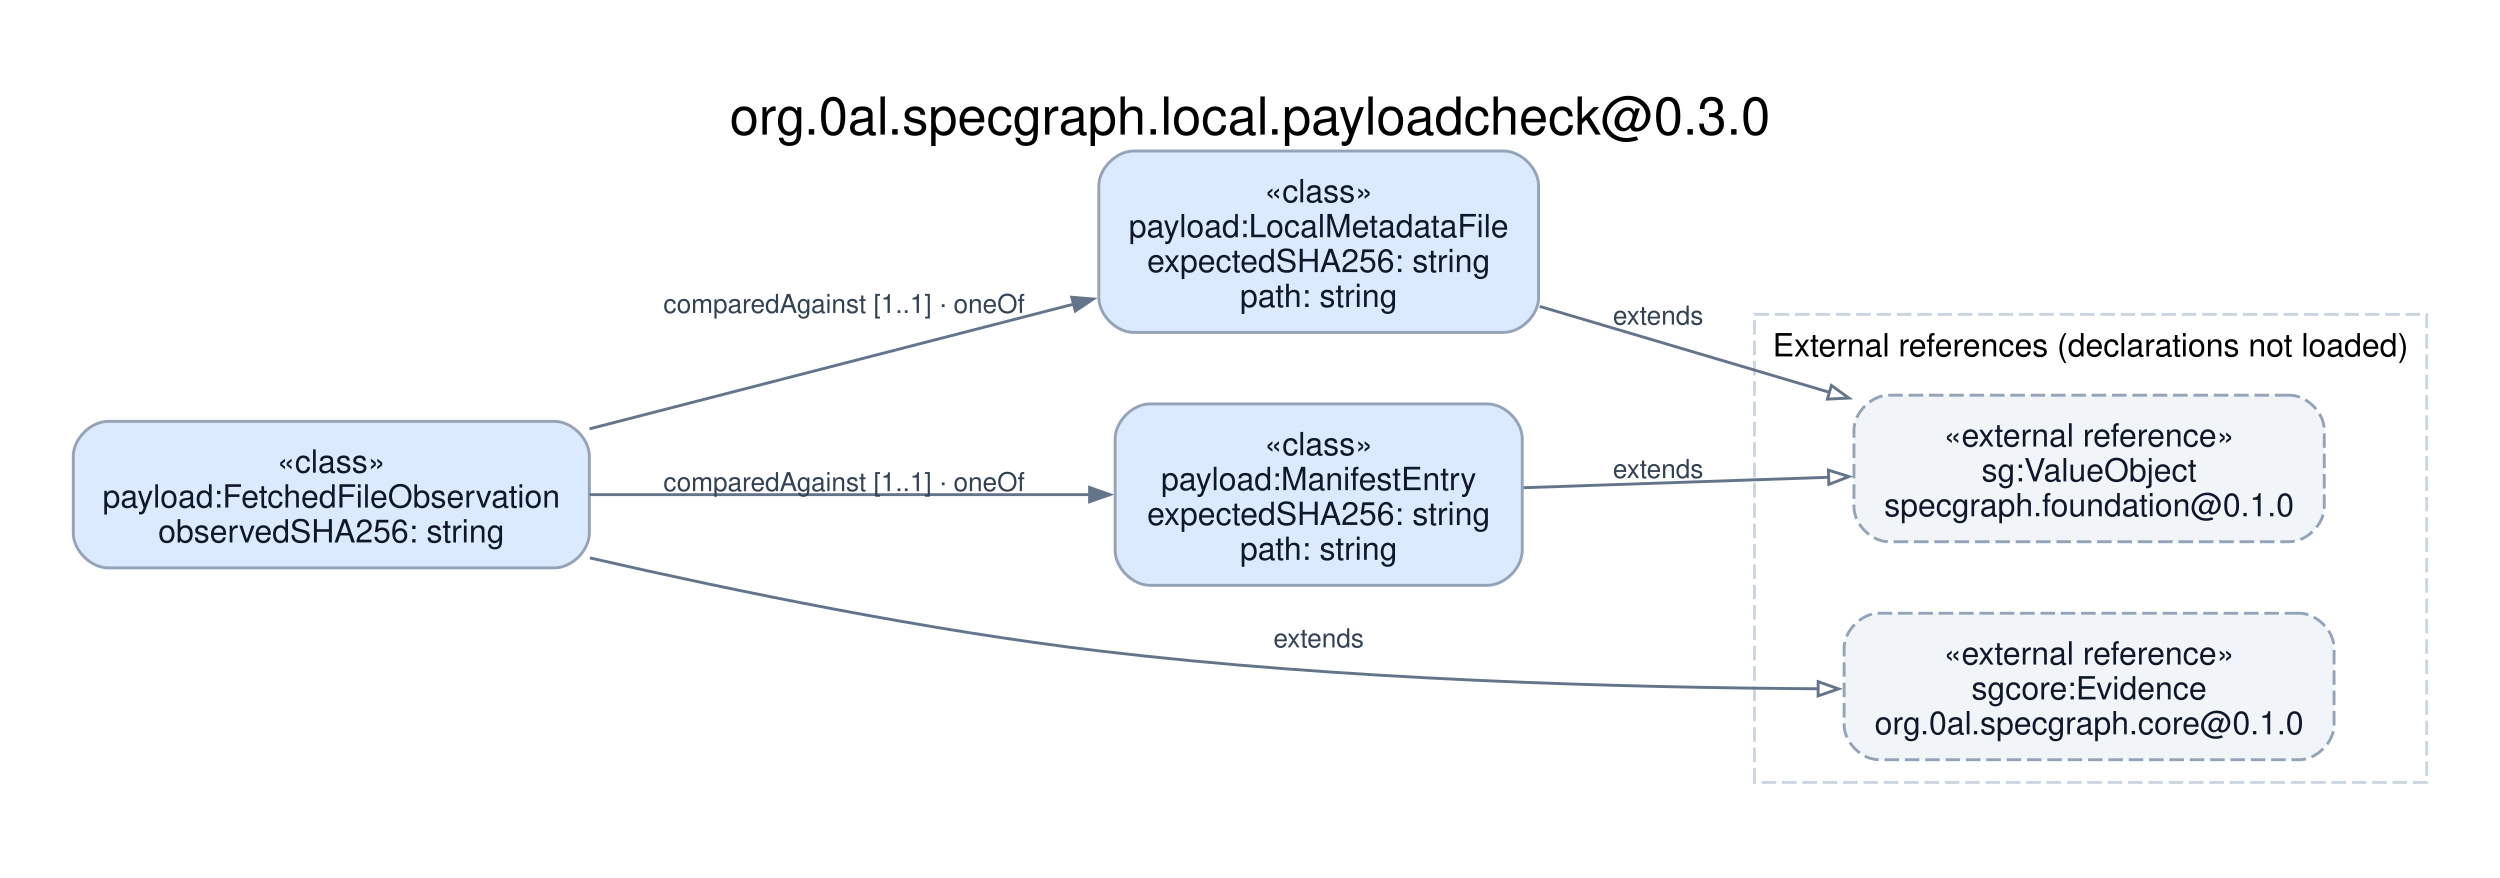
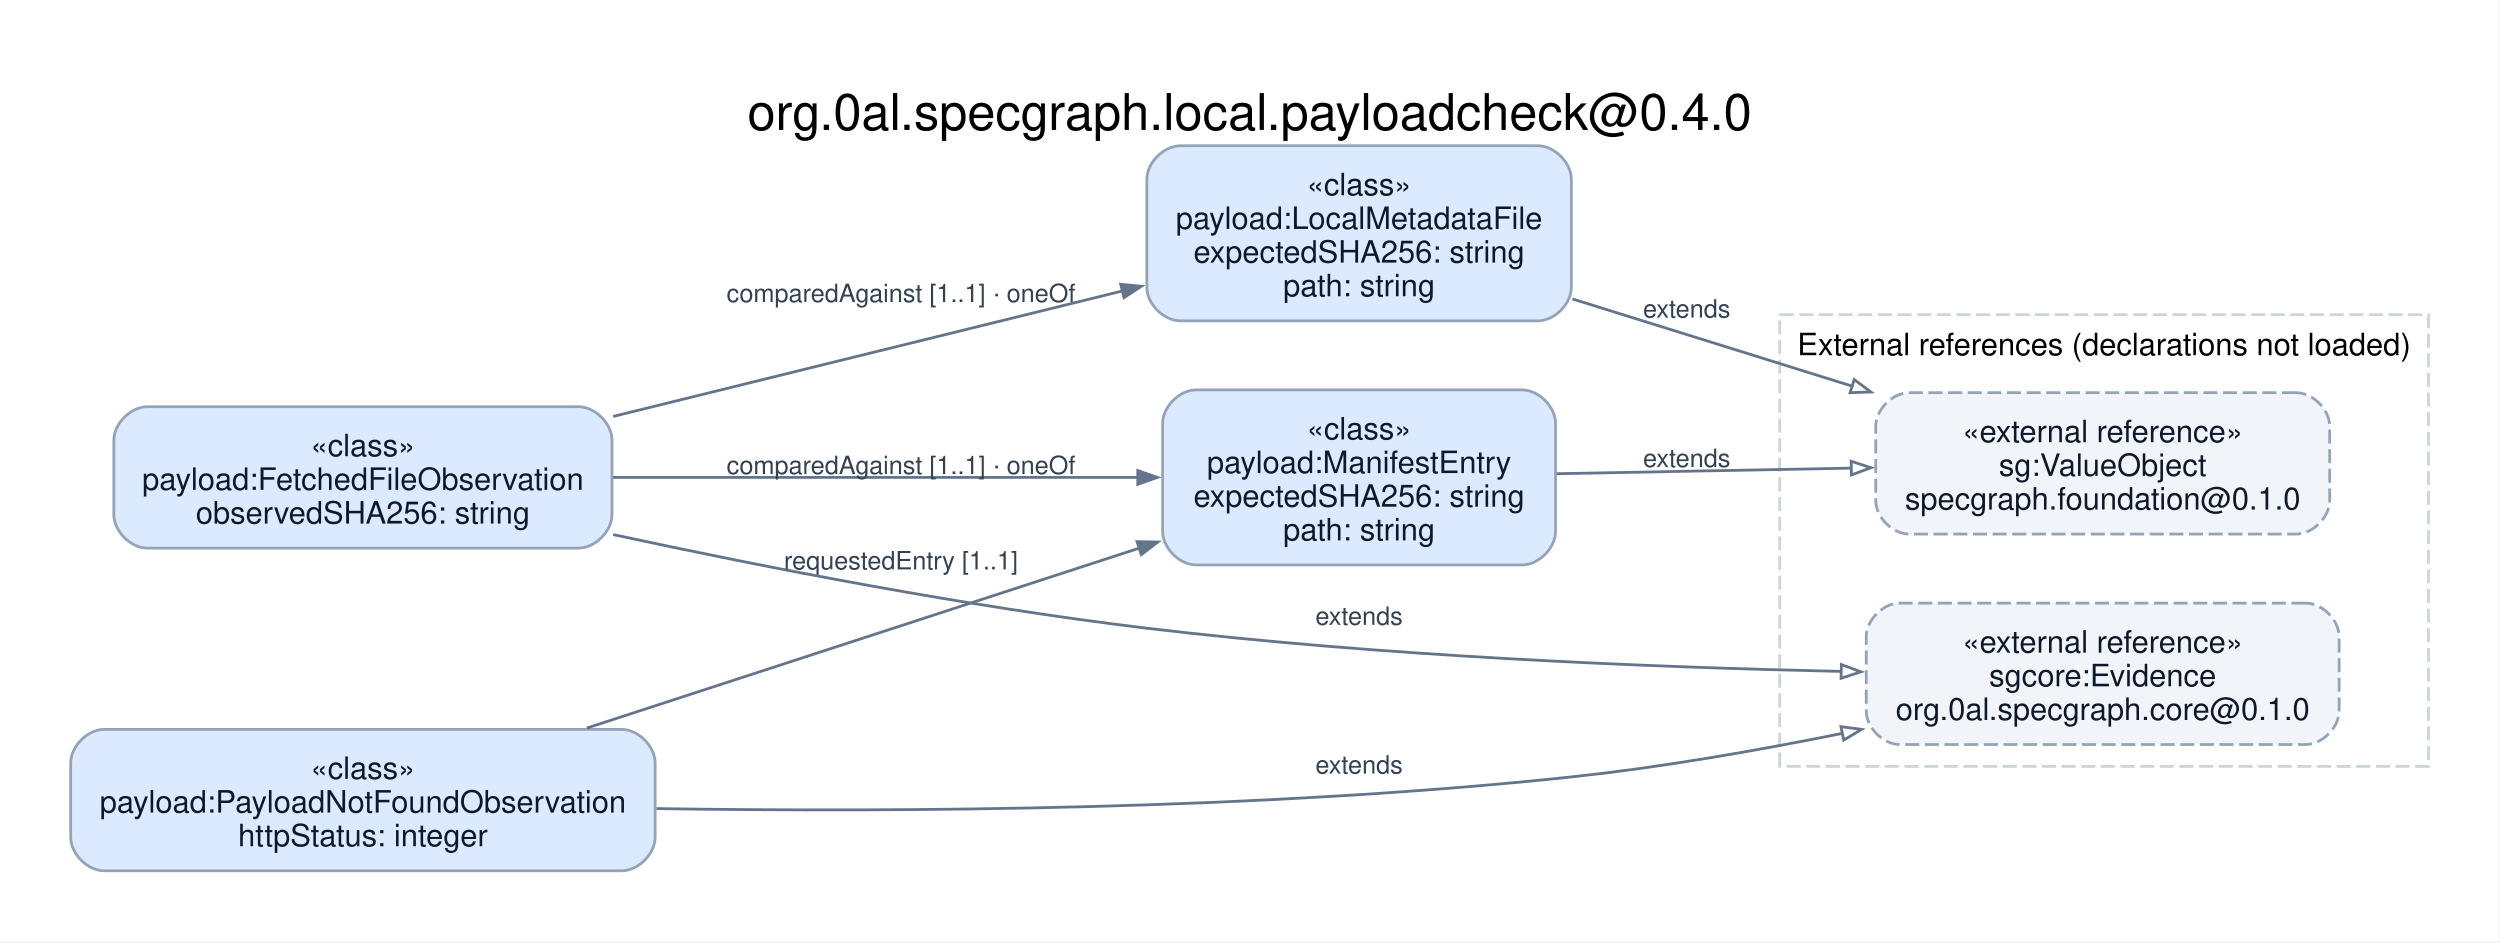
- <svg xmlns="http://www.w3.org/2000/svg" width="860pt" height="302pt" viewBox="0.00 0.00 860.00 302.00">
-   <g id="graph0" class="graph" transform="scale(1 1) rotate(0) translate(25.2 277.15)">
-     <polygon fill="#ffffff" stroke="none" points="-25.2,25.2 -25.2,-277.15 834.78,-277.15 834.78,25.2 -25.2,25.2" />
-     <text xml:space="preserve" text-anchor="middle" x="404.79" y="-230.85" font-family="Helvetica,sans-Serif" font-size="18.00">org.0al.specgraph.local.payloadcheck@0.3.0</text>
+ <svg xmlns="http://www.w3.org/2000/svg" width="891pt" height="336pt" viewBox="0.00 0.00 891.00 336.00">
+   <g id="graph0" class="graph" transform="scale(1 1) rotate(0) translate(25.2 310.35)">
+     <polygon fill="#ffffff" stroke="none" points="-25.2,25.2 -25.2,-310.35 865.53,-310.35 865.53,25.2 -25.2,25.2" />
+     <text xml:space="preserve" text-anchor="middle" x="420.16" y="-264.05" font-family="Helvetica,sans-Serif" font-size="18.00">org.0al.specgraph.local.payloadcheck@0.4.0</text>
    <g id="clust1" class="cluster">
-       <polygon fill="#ffffff" stroke="#cbd5e1" stroke-dasharray="5,2" points="578.33,-8 578.33,-169 809.58,-169 809.58,-8 578.33,-8" />
-       <text xml:space="preserve" text-anchor="middle" x="693.95" y="-154.55" font-family="Helvetica,sans-Serif" font-size="11.00">External references (declarations not loaded)</text>
+       <polygon fill="#ffffff" stroke="#cbd5e1" stroke-dasharray="5,2" points="609.08,-37.2 609.08,-198.2 840.33,-198.2 840.33,-37.2 609.08,-37.2" />
+       <text xml:space="preserve" text-anchor="middle" x="724.7" y="-183.75" font-family="Helvetica,sans-Serif" font-size="11.00">External references (declarations not loaded)</text>
    </g>
    <g id="node1" class="node">
-       <path fill="#dbeafe" stroke="#94a3b8" d="M165.54,-132.2C165.54,-132.2 12,-132.2 12,-132.2 6,-132.2 0,-126.2 0,-120.2 0,-120.2 0,-93.8 0,-93.8 0,-87.8 6,-81.8 12,-81.8 12,-81.8 165.54,-81.8 165.54,-81.8 171.54,-81.8 177.54,-87.8 177.54,-93.8 177.54,-93.8 177.54,-120.2 177.54,-120.2 177.54,-126.2 171.54,-132.2 165.54,-132.2" />
-       <text xml:space="preserve" text-anchor="middle" x="88.77" y="-114.55" font-family="Helvetica,sans-Serif" font-size="11.00" fill="#0f172a">«class»</text>
-       <text xml:space="preserve" text-anchor="middle" x="88.77" y="-102.55" font-family="Helvetica,sans-Serif" font-size="11.00" fill="#0f172a">payload:FetchedFileObservation</text>
-       <text xml:space="preserve" text-anchor="middle" x="88.77" y="-90.55" font-family="Helvetica,sans-Serif" font-size="11.00" fill="#0f172a">observedSHA256: string</text>
+       <path fill="#dbeafe" stroke="#94a3b8" d="M180.91,-165.4C180.91,-165.4 27.38,-165.4 27.38,-165.4 21.37,-165.4 15.37,-159.4 15.37,-153.4 15.37,-153.4 15.37,-127 15.37,-127 15.37,-121 21.37,-115 27.37,-115 27.37,-115 180.91,-115 180.91,-115 186.91,-115 192.91,-121 192.91,-127 192.91,-127 192.91,-153.4 192.91,-153.4 192.91,-159.4 186.91,-165.4 180.91,-165.4" />
+       <text xml:space="preserve" text-anchor="middle" x="104.14" y="-147.75" font-family="Helvetica,sans-Serif" font-size="11.00" fill="#0f172a">«class»</text>
+       <text xml:space="preserve" text-anchor="middle" x="104.14" y="-135.75" font-family="Helvetica,sans-Serif" font-size="11.00" fill="#0f172a">payload:FetchedFileObservation</text>
+       <text xml:space="preserve" text-anchor="middle" x="104.14" y="-123.75" font-family="Helvetica,sans-Serif" font-size="11.00" fill="#0f172a">observedSHA256: string</text>
    </g>
    <g id="node2" class="node">
-       <path fill="#dbeafe" stroke="#94a3b8" d="M492.08,-225.2C492.08,-225.2 364.79,-225.2 364.79,-225.2 358.79,-225.2 352.79,-219.2 352.79,-213.2 352.79,-213.2 352.79,-174.8 352.79,-174.8 352.79,-168.8 358.79,-162.8 364.79,-162.8 364.79,-162.8 492.08,-162.8 492.08,-162.8 498.08,-162.8 504.08,-168.8 504.08,-174.8 504.08,-174.8 504.08,-213.2 504.08,-213.2 504.08,-219.2 498.08,-225.2 492.08,-225.2" />
-       <text xml:space="preserve" text-anchor="middle" x="428.43" y="-207.55" font-family="Helvetica,sans-Serif" font-size="11.00" fill="#0f172a">«class»</text>
-       <text xml:space="preserve" text-anchor="middle" x="428.43" y="-195.55" font-family="Helvetica,sans-Serif" font-size="11.00" fill="#0f172a">payload:LocalMetadataFile</text>
-       <text xml:space="preserve" text-anchor="middle" x="428.43" y="-183.55" font-family="Helvetica,sans-Serif" font-size="11.00" fill="#0f172a">expectedSHA256: string</text>
-       <text xml:space="preserve" text-anchor="middle" x="428.43" y="-171.55" font-family="Helvetica,sans-Serif" font-size="11.00" fill="#0f172a">path: string</text>
+       <path fill="#dbeafe" stroke="#94a3b8" d="M522.83,-258.4C522.83,-258.4 395.54,-258.4 395.54,-258.4 389.54,-258.4 383.54,-252.4 383.54,-246.4 383.54,-246.4 383.54,-208 383.54,-208 383.54,-202 389.54,-196 395.54,-196 395.54,-196 522.83,-196 522.83,-196 528.83,-196 534.83,-202 534.83,-208 534.83,-208 534.83,-246.4 534.83,-246.4 534.83,-252.4 528.83,-258.4 522.83,-258.4" />
+       <text xml:space="preserve" text-anchor="middle" x="459.18" y="-240.75" font-family="Helvetica,sans-Serif" font-size="11.00" fill="#0f172a">«class»</text>
+       <text xml:space="preserve" text-anchor="middle" x="459.18" y="-228.75" font-family="Helvetica,sans-Serif" font-size="11.00" fill="#0f172a">payload:LocalMetadataFile</text>
+       <text xml:space="preserve" text-anchor="middle" x="459.18" y="-216.75" font-family="Helvetica,sans-Serif" font-size="11.00" fill="#0f172a">expectedSHA256: string</text>
+       <text xml:space="preserve" text-anchor="middle" x="459.18" y="-204.75" font-family="Helvetica,sans-Serif" font-size="11.00" fill="#0f172a">path: string</text>
    </g>
    <g id="edge1" class="edge">
-       <path fill="none" stroke="#64748b" d="M177.61,-129.63C229.08,-142.89 293.71,-159.55 344.34,-172.59" />
-       <polygon fill="#64748b" stroke="#64748b" points="343.49,-174.9 350.88,-174.28 344.71,-170.16 343.49,-174.9" />
-       <text xml:space="preserve" text-anchor="middle" x="265.16" y="-169.49" font-family="Helvetica,sans-Serif" font-size="9.00" fill="#334155">comparedAgainst [1..1] · oneOf</text>
+       <path fill="none" stroke="#64748b" d="M193.32,-161.93C248.99,-175.65 320.46,-193.26 375.13,-206.73" />
+       <polygon fill="#64748b" stroke="#64748b" points="374.22,-209.03 381.6,-208.33 375.39,-204.27 374.22,-209.03" />
+       <text xml:space="preserve" text-anchor="middle" x="295.91" y="-202.69" font-family="Helvetica,sans-Serif" font-size="9.00" fill="#334155">comparedAgainst [1..1] · oneOf</text>
    </g>
    <g id="node3" class="node">
-       <path fill="#dbeafe" stroke="#94a3b8" d="M486.45,-138.2C486.45,-138.2 370.41,-138.2 370.41,-138.2 364.41,-138.2 358.41,-132.2 358.41,-126.2 358.41,-126.2 358.41,-87.8 358.41,-87.8 358.41,-81.8 364.41,-75.8 370.41,-75.8 370.41,-75.8 486.45,-75.8 486.45,-75.8 492.45,-75.8 498.45,-81.8 498.45,-87.8 498.45,-87.8 498.45,-126.2 498.45,-126.2 498.45,-132.2 492.45,-138.2 486.45,-138.2" />
-       <text xml:space="preserve" text-anchor="middle" x="428.43" y="-120.55" font-family="Helvetica,sans-Serif" font-size="11.00" fill="#0f172a">«class»</text>
-       <text xml:space="preserve" text-anchor="middle" x="428.43" y="-108.55" font-family="Helvetica,sans-Serif" font-size="11.00" fill="#0f172a">payload:ManifestEntry</text>
-       <text xml:space="preserve" text-anchor="middle" x="428.43" y="-96.55" font-family="Helvetica,sans-Serif" font-size="11.00" fill="#0f172a">expectedSHA256: string</text>
-       <text xml:space="preserve" text-anchor="middle" x="428.43" y="-84.55" font-family="Helvetica,sans-Serif" font-size="11.00" fill="#0f172a">path: string</text>
+       <path fill="#dbeafe" stroke="#94a3b8" d="M517.2,-171.4C517.2,-171.4 401.16,-171.4 401.16,-171.4 395.16,-171.4 389.16,-165.4 389.16,-159.4 389.16,-159.4 389.16,-121 389.16,-121 389.16,-115 395.16,-109 401.16,-109 401.16,-109 517.2,-109 517.2,-109 523.2,-109 529.2,-115 529.2,-121 529.2,-121 529.2,-159.4 529.2,-159.4 529.2,-165.4 523.2,-171.4 517.2,-171.4" />
+       <text xml:space="preserve" text-anchor="middle" x="459.18" y="-153.75" font-family="Helvetica,sans-Serif" font-size="11.00" fill="#0f172a">«class»</text>
+       <text xml:space="preserve" text-anchor="middle" x="459.18" y="-141.75" font-family="Helvetica,sans-Serif" font-size="11.00" fill="#0f172a">payload:ManifestEntry</text>
+       <text xml:space="preserve" text-anchor="middle" x="459.18" y="-129.75" font-family="Helvetica,sans-Serif" font-size="11.00" fill="#0f172a">expectedSHA256: string</text>
+       <text xml:space="preserve" text-anchor="middle" x="459.18" y="-117.75" font-family="Helvetica,sans-Serif" font-size="11.00" fill="#0f172a">path: string</text>
    </g>
    <g id="edge2" class="edge">
-       <path fill="none" stroke="#64748b" d="M177.61,-107C230.92,-107 298.34,-107 349.71,-107" />
-       <polygon fill="#64748b" stroke="#64748b" points="349.62,-109.45 356.62,-107 349.62,-104.55 349.62,-109.45" />
-       <text xml:space="preserve" text-anchor="middle" x="265.16" y="-108.2" font-family="Helvetica,sans-Serif" font-size="9.00" fill="#334155">comparedAgainst [1..1] · oneOf</text>
+       <path fill="none" stroke="#64748b" d="M193.32,-140.2C250.82,-140.2 325.18,-140.2 380.46,-140.2" />
+       <polygon fill="#64748b" stroke="#64748b" points="380.3,-142.65 387.3,-140.2 380.3,-137.75 380.3,-142.65" />
+       <text xml:space="preserve" text-anchor="middle" x="295.91" y="-141.4" font-family="Helvetica,sans-Serif" font-size="9.00" fill="#334155">comparedAgainst [1..1] · oneOf</text>
+     </g>
+     <g id="node5" class="node">
+       <path fill="#f1f5f9" stroke="#94a3b8" stroke-dasharray="5,2" d="M796.47,-95.4C796.47,-95.4 651.93,-95.4 651.93,-95.4 645.93,-95.4 639.93,-89.4 639.93,-83.4 639.93,-83.4 639.93,-57 639.93,-57 639.93,-51 645.93,-45 651.93,-45 651.93,-45 796.47,-45 796.47,-45 802.47,-45 808.47,-51 808.47,-57 808.47,-57 808.47,-83.4 808.47,-83.4 808.47,-89.4 802.47,-95.4 796.47,-95.4" />
+       <text xml:space="preserve" text-anchor="middle" x="724.2" y="-77.75" font-family="Helvetica,sans-Serif" font-size="11.00" fill="#0f172a">«external reference»</text>
+       <text xml:space="preserve" text-anchor="middle" x="724.2" y="-65.75" font-family="Helvetica,sans-Serif" font-size="11.00" fill="#0f172a">sgcore:Evidence</text>
+       <text xml:space="preserve" text-anchor="middle" x="724.2" y="-53.75" font-family="Helvetica,sans-Serif" font-size="11.00" fill="#0f172a">org.0al.specgraph.core@0.1.0</text>
+     </g>
+     <g id="edge3" class="edge">
+       <path fill="none" stroke="#64748b" d="M193.34,-119.82C247.84,-108.07 319.39,-94.14 383.54,-86.45 467.05,-76.44 562.8,-72.54 631.31,-71.05" />
+       <polygon fill="none" stroke="#64748b" points="631.06,-73.5 638.01,-70.91 630.96,-68.61 631.06,-73.5" />
+       <text xml:space="preserve" text-anchor="middle" x="459.18" y="-87.65" font-family="Helvetica,sans-Serif" font-size="9.00" fill="#334155">extends</text>
+     </g>
+     <g id="node6" class="node">
+       <path fill="#f1f5f9" stroke="#94a3b8" stroke-dasharray="5,2" d="M793.1,-170.4C793.1,-170.4 655.31,-170.4 655.31,-170.4 649.31,-170.4 643.31,-164.4 643.31,-158.4 643.31,-158.4 643.31,-132 643.31,-132 643.31,-126 649.31,-120 655.31,-120 655.31,-120 793.1,-120 793.1,-120 799.1,-120 805.1,-126 805.1,-132 805.1,-132 805.1,-158.4 805.1,-158.4 805.1,-164.4 799.1,-170.4 793.1,-170.4" />
+       <text xml:space="preserve" text-anchor="middle" x="724.2" y="-152.75" font-family="Helvetica,sans-Serif" font-size="11.00" fill="#0f172a">«external reference»</text>
+       <text xml:space="preserve" text-anchor="middle" x="724.2" y="-140.75" font-family="Helvetica,sans-Serif" font-size="11.00" fill="#0f172a">sg:ValueObject</text>
+       <text xml:space="preserve" text-anchor="middle" x="724.2" y="-128.75" font-family="Helvetica,sans-Serif" font-size="11.00" fill="#0f172a">specgraph.foundation@0.1.0</text>
+     </g>
+     <g id="edge4" class="edge">
+       <path fill="none" stroke="#64748b" d="M535.2,-203.81C566.41,-194.08 602.86,-182.72 635.31,-172.6" />
+       <polygon fill="none" stroke="#64748b" points="635.63,-175.07 641.59,-170.65 634.17,-170.39 635.63,-175.07" />
+       <text xml:space="preserve" text-anchor="middle" x="575.95" y="-197.16" font-family="Helvetica,sans-Serif" font-size="9.00" fill="#334155">extends</text>
+     </g>
+     <g id="edge5" class="edge">
+       <path fill="none" stroke="#64748b" d="M529.63,-141.52C561.9,-142.13 600.63,-142.87 634.95,-143.52" />
+       <polygon fill="none" stroke="#64748b" points="634.55,-145.97 641.6,-143.65 634.64,-141.07 634.55,-145.97" />
+       <text xml:space="preserve" text-anchor="middle" x="575.95" y="-143.9" font-family="Helvetica,sans-Serif" font-size="9.00" fill="#334155">extends</text>
    </g>
    <g id="node4" class="node">
-       <path fill="#f1f5f9" stroke="#94a3b8" stroke-dasharray="5,2" d="M765.72,-66.2C765.72,-66.2 621.18,-66.2 621.18,-66.2 615.18,-66.2 609.18,-60.2 609.18,-54.2 609.18,-54.2 609.18,-27.8 609.18,-27.8 609.18,-21.8 615.18,-15.8 621.18,-15.8 621.18,-15.8 765.72,-15.8 765.72,-15.8 771.72,-15.8 777.72,-21.8 777.72,-27.8 777.72,-27.8 777.72,-54.2 777.72,-54.2 777.72,-60.2 771.72,-66.2 765.72,-66.2" />
-       <text xml:space="preserve" text-anchor="middle" x="693.45" y="-48.55" font-family="Helvetica,sans-Serif" font-size="11.00" fill="#0f172a">«external reference»</text>
-       <text xml:space="preserve" text-anchor="middle" x="693.45" y="-36.55" font-family="Helvetica,sans-Serif" font-size="11.00" fill="#0f172a">sgcore:Evidence</text>
-       <text xml:space="preserve" text-anchor="middle" x="693.45" y="-24.55" font-family="Helvetica,sans-Serif" font-size="11.00" fill="#0f172a">org.0al.specgraph.core@0.1.0</text>
+       <path fill="#dbeafe" stroke="#94a3b8" d="M196.29,-50.4C196.29,-50.4 12,-50.4 12,-50.4 6,-50.4 0,-44.4 0,-38.4 0,-38.4 0,-12 0,-12 0,-6 6,0 12,0 12,0 196.29,0 196.29,0 202.29,0 208.29,-6 208.29,-12 208.29,-12 208.29,-38.4 208.29,-38.4 208.29,-44.4 202.29,-50.4 196.29,-50.4" />
+       <text xml:space="preserve" text-anchor="middle" x="104.14" y="-32.75" font-family="Helvetica,sans-Serif" font-size="11.00" fill="#0f172a">«class»</text>
+       <text xml:space="preserve" text-anchor="middle" x="104.14" y="-20.75" font-family="Helvetica,sans-Serif" font-size="11.00" fill="#0f172a">payload:PayloadNotFoundObservation</text>
+       <text xml:space="preserve" text-anchor="middle" x="104.14" y="-8.75" font-family="Helvetica,sans-Serif" font-size="11.00" fill="#0f172a">httpStatus: integer</text>
    </g>
-     <g id="edge3" class="edge">
-       <path fill="none" stroke="#64748b" d="M177.75,-85.22C228.57,-73.6 293.9,-60.28 352.79,-53.25 436.26,-43.29 532.01,-40.62 600.53,-40.21" />
-       <polygon fill="none" stroke="#64748b" points="600.25,-42.66 607.24,-40.18 600.23,-37.76 600.25,-42.66" />
-       <text xml:space="preserve" text-anchor="middle" x="428.43" y="-54.45" font-family="Helvetica,sans-Serif" font-size="9.00" fill="#334155">extends</text>
+     <g id="edge6" class="edge">
+       <path fill="none" stroke="#64748b" d="M183.93,-50.87C242.65,-69.99 322.42,-95.98 380.8,-114.99" />
+       <polygon fill="#64748b" stroke="#64748b" points="380.03,-117.32 387.45,-117.16 381.55,-112.66 380.03,-117.32" />
+       <text xml:space="preserve" text-anchor="middle" x="295.91" y="-107.42" font-family="Helvetica,sans-Serif" font-size="9.00" fill="#334155">requestedEntry [1..1]</text>
    </g>
-     <g id="node5" class="node">
-       <path fill="#f1f5f9" stroke="#94a3b8" stroke-dasharray="5,2" d="M762.35,-141.2C762.35,-141.2 624.56,-141.2 624.56,-141.2 618.56,-141.2 612.56,-135.2 612.56,-129.2 612.56,-129.2 612.56,-102.8 612.56,-102.8 612.56,-96.8 618.56,-90.8 624.56,-90.8 624.56,-90.8 762.35,-90.8 762.35,-90.8 768.35,-90.8 774.35,-96.8 774.35,-102.8 774.35,-102.8 774.35,-129.2 774.35,-129.2 774.35,-135.2 768.35,-141.2 762.35,-141.2" />
-       <text xml:space="preserve" text-anchor="middle" x="693.45" y="-123.55" font-family="Helvetica,sans-Serif" font-size="11.00" fill="#0f172a">«external reference»</text>
-       <text xml:space="preserve" text-anchor="middle" x="693.45" y="-111.55" font-family="Helvetica,sans-Serif" font-size="11.00" fill="#0f172a">sg:ValueObject</text>
-       <text xml:space="preserve" text-anchor="middle" x="693.45" y="-99.55" font-family="Helvetica,sans-Serif" font-size="11.00" fill="#0f172a">specgraph.foundation@0.1.0</text>
-     </g>
-     <g id="edge4" class="edge">
-       <path fill="none" stroke="#64748b" d="M504.45,-171.75C535.53,-162.54 571.8,-151.78 604.15,-142.19" />
-       <polygon fill="none" stroke="#64748b" points="604.81,-144.55 610.83,-140.21 603.42,-139.85 604.81,-144.55" />
-       <text xml:space="preserve" text-anchor="middle" x="545.2" y="-165.48" font-family="Helvetica,sans-Serif" font-size="9.00" fill="#334155">extends</text>
-     </g>
-     <g id="edge5" class="edge">
-       <path fill="none" stroke="#64748b" d="M498.88,-109.38C531.15,-110.48 569.88,-111.81 604.2,-112.98" />
-       <polygon fill="none" stroke="#64748b" points="603.77,-115.42 610.85,-113.21 603.93,-110.52 603.77,-115.42" />
-       <text xml:space="preserve" text-anchor="middle" x="545.2" y="-112.7" font-family="Helvetica,sans-Serif" font-size="9.00" fill="#334155">extends</text>
+     <g id="edge7" class="edge">
+       <path fill="none" stroke="#64748b" d="M208.78,-22.17C296,-20.82 423.91,-21.66 534.83,-33.45 566.61,-36.83 601.03,-42.84 631.64,-49.03" />
+       <polygon fill="none" stroke="#64748b" points="630.92,-51.38 638.27,-50.39 631.9,-46.58 630.92,-51.38" />
+       <text xml:space="preserve" text-anchor="middle" x="459.18" y="-34.65" font-family="Helvetica,sans-Serif" font-size="9.00" fill="#334155">extends</text>
    </g>
  </g>
</svg>
